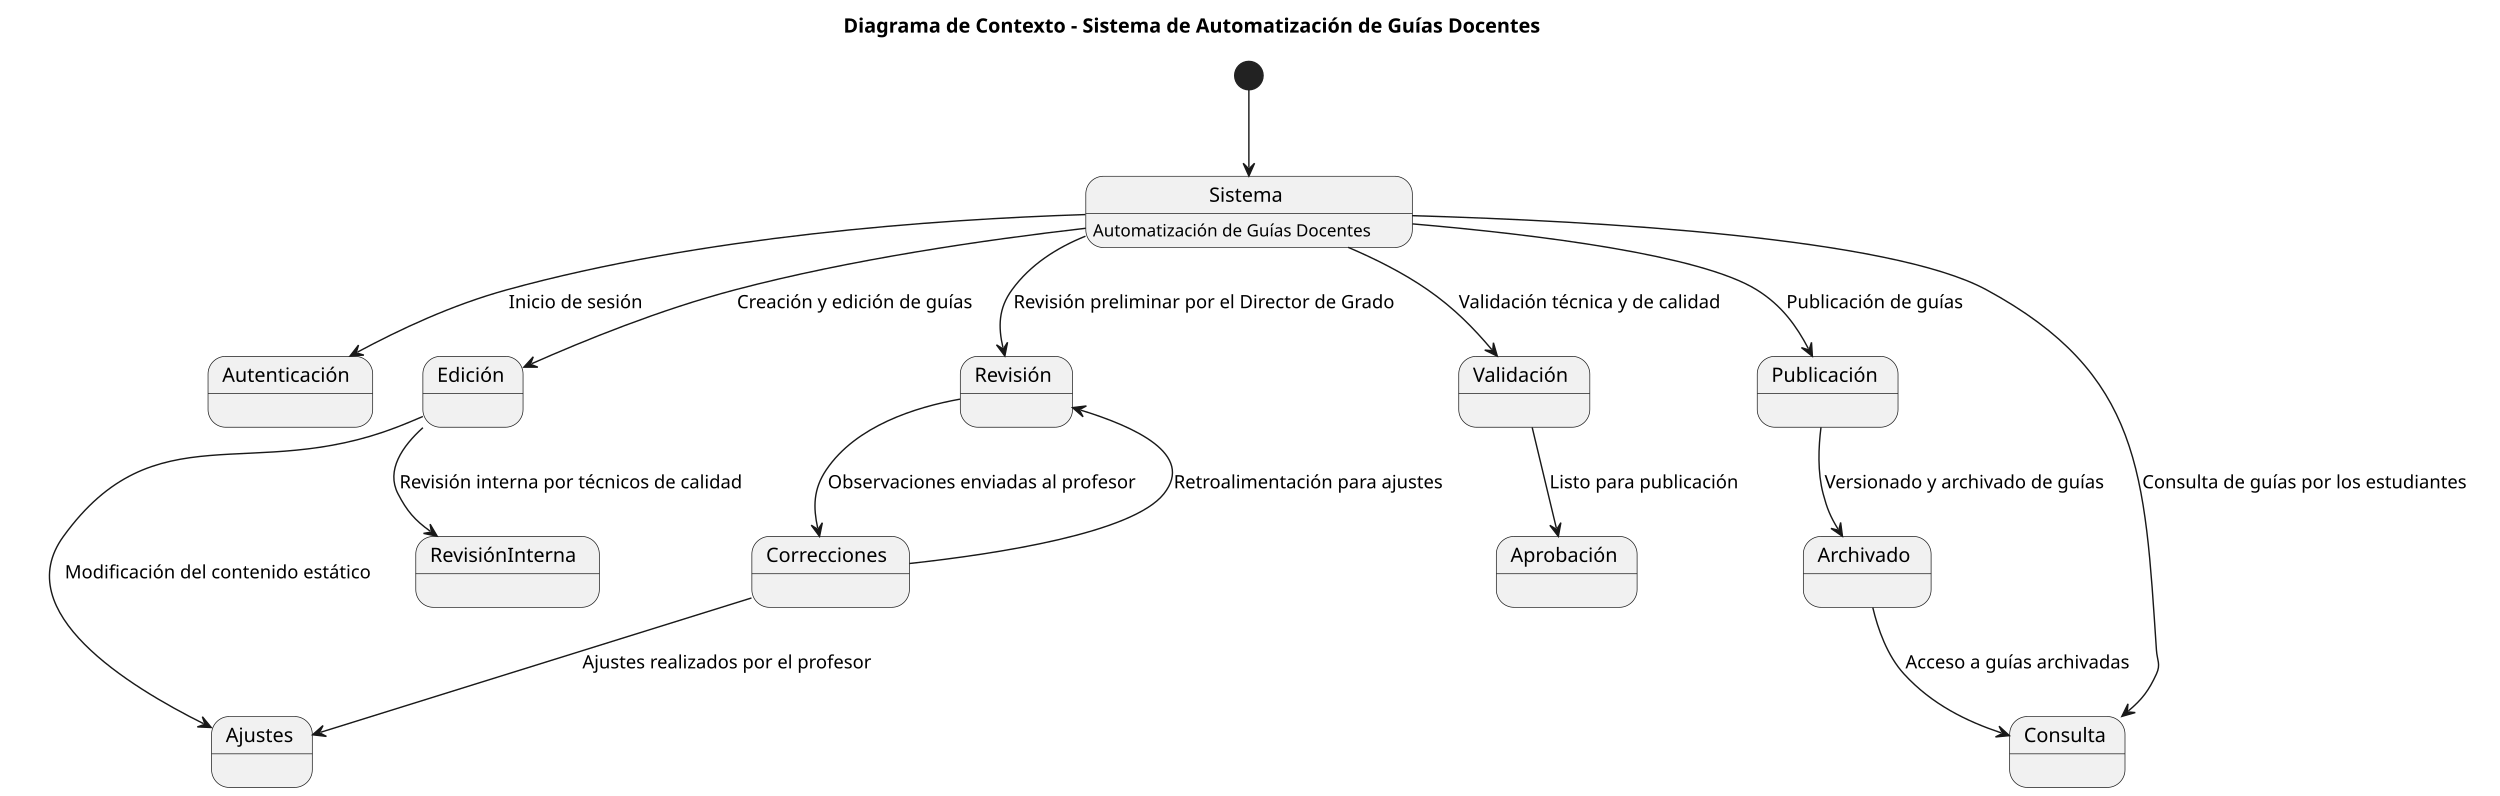
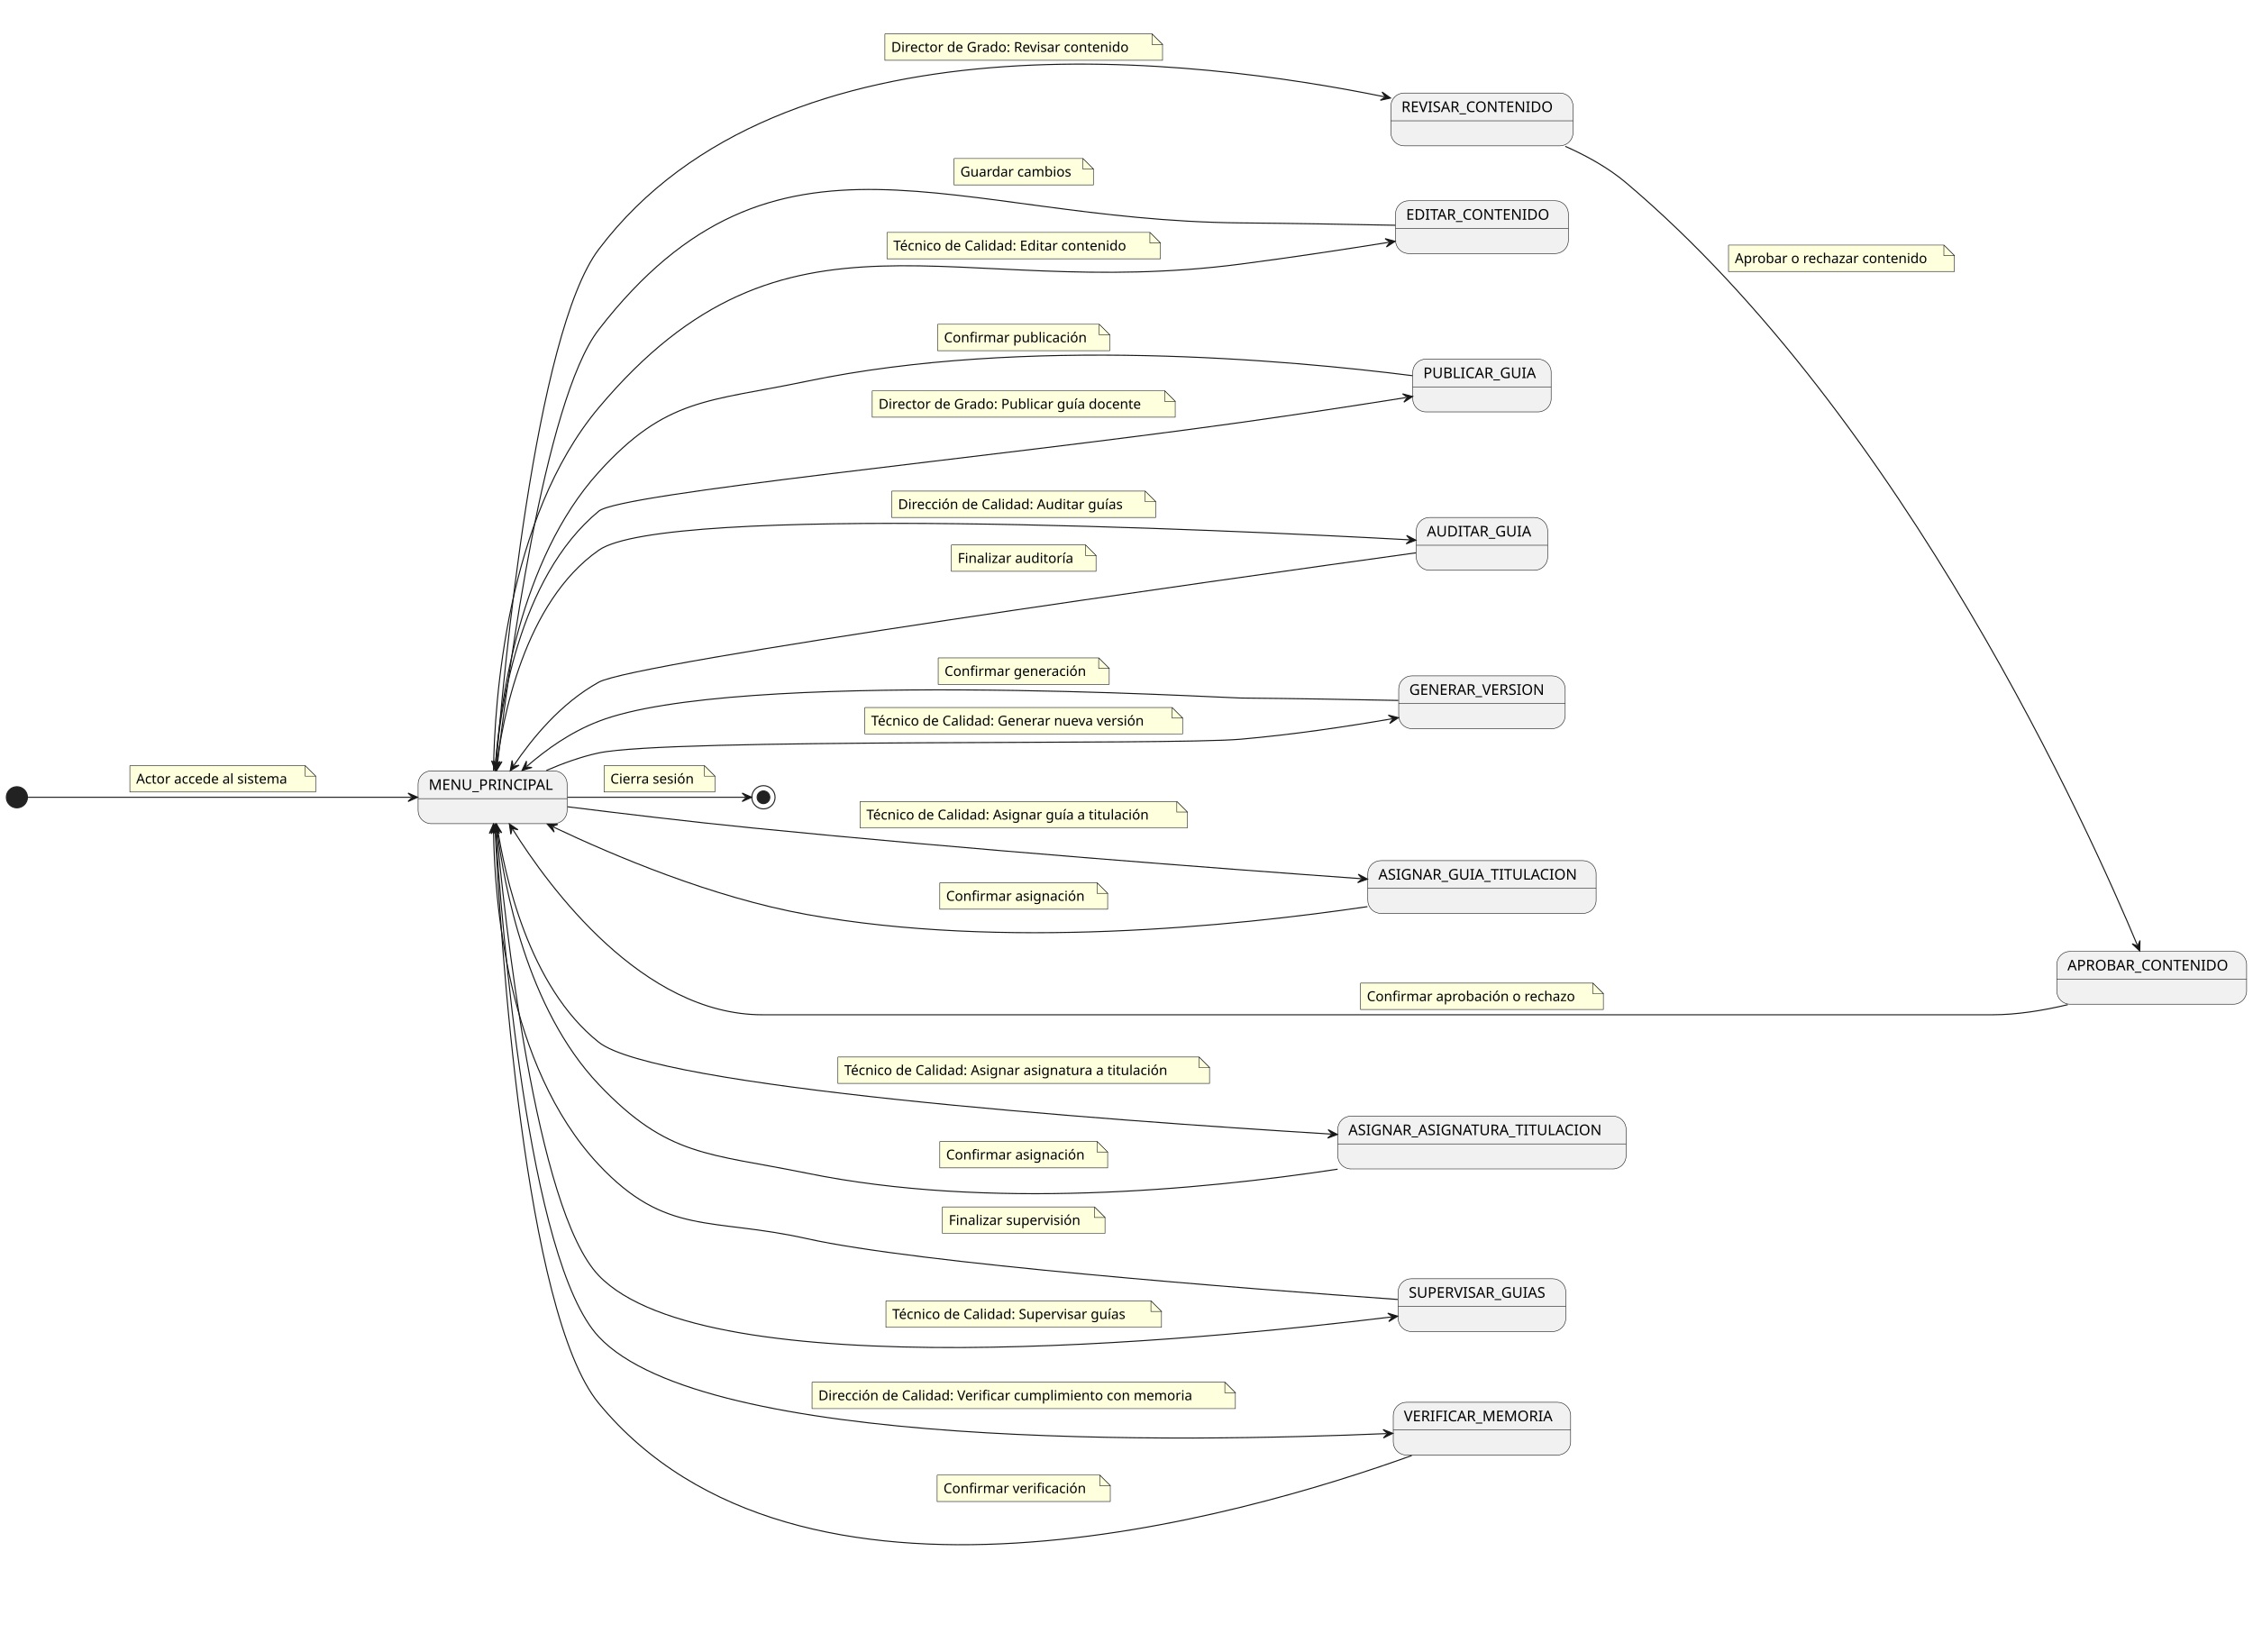
- <svg xmlns="http://www.w3.org/2000/svg" contentStyleType="text/css" height="561px" preserveAspectRatio="none" style="width:1763px;height:561px;background:#FFFFFF;" version="1.1" viewBox="0 0 1763 561" width="1763px" zoomAndPan="magnify">
+ <svg xmlns="http://www.w3.org/2000/svg" contentStyleType="text/css" height="1564px" preserveAspectRatio="none" style="width:2134px;height:1564px;background:#FFFFFF;" version="1.1" viewBox="0 0 2134 1564" width="2134px" zoomAndPan="magnify">
  <defs />
  <g>
-     <text fill="#000000" font-family="sans-serif" font-size="14" font-weight="bold" lengthAdjust="spacing" textLength="559.802" x="594.777" y="22.995">Diagrama de Contexto - Sistema de Automatización de Guías Docentes</text>
-     <ellipse cx="880.71" cy="53.297" fill="#222222" rx="10" ry="10" style="stroke:#222222;stroke-width:1;" />
-     <g id="Sistema">
-       <rect fill="#F1F1F1" height="50.266" rx="12.5" ry="12.5" style="stroke:#181818;stroke-width:0.5;" width="230.269" x="765.71" y="124.297" />
-       <line style="stroke:#181818;stroke-width:0.5;" x1="765.71" x2="995.98" y1="150.594" y2="150.594" />
-       <text fill="#000000" font-family="sans-serif" font-size="14" lengthAdjust="spacing" textLength="56.39" x="852.65" y="142.292">Sistema</text>
-       <text fill="#000000" font-family="sans-serif" font-size="12" lengthAdjust="spacing" textLength="210.269" x="770.71" y="166.732">Automatización de Guías Docentes</text>
-     </g>
-     <g id="Autenticación">
-       <rect fill="#F1F1F1" height="50" rx="12.5" ry="12.5" style="stroke:#181818;stroke-width:0.5;" width="116.106" x="146.71" y="251.297" />
-       <line style="stroke:#181818;stroke-width:0.5;" x1="146.71" x2="262.816" y1="277.594" y2="277.594" />
-       <text fill="#000000" font-family="sans-serif" font-size="14" lengthAdjust="spacing" textLength="96.106" x="156.71" y="269.292">Autenticación</text>
-     </g>
-     <g id="Edición">
-       <rect fill="#F1F1F1" height="50" rx="12.5" ry="12.5" style="stroke:#181818;stroke-width:0.5;" width="70.647" x="298.21" y="251.297" />
-       <line style="stroke:#181818;stroke-width:0.5;" x1="298.21" x2="368.858" y1="277.594" y2="277.594" />
-       <text fill="#000000" font-family="sans-serif" font-size="14" lengthAdjust="spacing" textLength="50.648" x="308.21" y="269.292">Edición</text>
-     </g>
-     <g id="Revisión">
-       <rect fill="#F1F1F1" height="50" rx="12.5" ry="12.5" style="stroke:#181818;stroke-width:0.5;" width="79.138" x="677.21" y="251.297" />
-       <line style="stroke:#181818;stroke-width:0.5;" x1="677.21" x2="756.348" y1="277.594" y2="277.594" />
-       <text fill="#000000" font-family="sans-serif" font-size="14" lengthAdjust="spacing" textLength="59.138" x="687.21" y="269.292">Revisión</text>
-     </g>
-     <g id="Validación">
-       <rect fill="#F1F1F1" height="50" rx="12.5" ry="12.5" style="stroke:#181818;stroke-width:0.5;" width="92.427" x="1028.71" y="251.297" />
-       <line style="stroke:#181818;stroke-width:0.5;" x1="1028.71" x2="1121.137" y1="277.594" y2="277.594" />
-       <text fill="#000000" font-family="sans-serif" font-size="14" lengthAdjust="spacing" textLength="72.427" x="1038.71" y="269.292">Validación</text>
-     </g>
-     <g id="Publicación">
-       <rect fill="#F1F1F1" height="50" rx="12.5" ry="12.5" style="stroke:#181818;stroke-width:0.5;" width="99.283" x="1239.21" y="251.297" />
-       <line style="stroke:#181818;stroke-width:0.5;" x1="1239.21" x2="1338.493" y1="277.594" y2="277.594" />
-       <text fill="#000000" font-family="sans-serif" font-size="14" lengthAdjust="spacing" textLength="79.283" x="1249.21" y="269.292">Publicación</text>
-     </g>
-     <g id="Consulta">
-       <rect fill="#F1F1F1" height="50" rx="12.5" ry="12.5" style="stroke:#181818;stroke-width:0.5;" width="81.339" x="1417.21" y="505.297" />
-       <line style="stroke:#181818;stroke-width:0.5;" x1="1417.21" x2="1498.549" y1="531.594" y2="531.594" />
-       <text fill="#000000" font-family="sans-serif" font-size="14" lengthAdjust="spacing" textLength="61.339" x="1427.21" y="523.292">Consulta</text>
-     </g>
-     <g id="Ajustes">
-       <rect fill="#F1F1F1" height="50" rx="12.5" ry="12.5" style="stroke:#181818;stroke-width:0.5;" width="71.03" x="149.21" y="505.297" />
-       <line style="stroke:#181818;stroke-width:0.5;" x1="149.21" x2="220.24" y1="531.594" y2="531.594" />
-       <text fill="#000000" font-family="sans-serif" font-size="14" lengthAdjust="spacing" textLength="51.03" x="159.21" y="523.292">Ajustes</text>
-     </g>
-     <g id="RevisiónInterna">
-       <rect fill="#F1F1F1" height="50" rx="12.5" ry="12.5" style="stroke:#181818;stroke-width:0.5;" width="129.45" x="293.21" y="378.297" />
-       <line style="stroke:#181818;stroke-width:0.5;" x1="293.21" x2="422.66" y1="404.594" y2="404.594" />
-       <text fill="#000000" font-family="sans-serif" font-size="14" lengthAdjust="spacing" textLength="109.45" x="303.21" y="396.292">RevisiónInterna</text>
-     </g>
-     <g id="Correcciones">
-       <rect fill="#F1F1F1" height="50" rx="12.5" ry="12.5" style="stroke:#181818;stroke-width:0.5;" width="111.096" x="530.21" y="378.297" />
-       <line style="stroke:#181818;stroke-width:0.5;" x1="530.21" x2="641.306" y1="404.594" y2="404.594" />
-       <text fill="#000000" font-family="sans-serif" font-size="14" lengthAdjust="spacing" textLength="91.096" x="540.21" y="396.292">Correcciones</text>
-     </g>
-     <g id="Aprobación">
-       <rect fill="#F1F1F1" height="50" rx="12.5" ry="12.5" style="stroke:#181818;stroke-width:0.5;" width="99.276" x="1055.21" y="378.297" />
-       <line style="stroke:#181818;stroke-width:0.5;" x1="1055.21" x2="1154.486" y1="404.594" y2="404.594" />
-       <text fill="#000000" font-family="sans-serif" font-size="14" lengthAdjust="spacing" textLength="79.276" x="1065.21" y="396.292">Aprobación</text>
-     </g>
-     <g id="Archivado">
-       <rect fill="#F1F1F1" height="50" rx="12.5" ry="12.5" style="stroke:#181818;stroke-width:0.5;" width="90.109" x="1271.71" y="378.297" />
-       <line style="stroke:#181818;stroke-width:0.5;" x1="1271.71" x2="1361.819" y1="404.594" y2="404.594" />
-       <text fill="#000000" font-family="sans-serif" font-size="14" lengthAdjust="spacing" textLength="70.109" x="1281.71" y="396.292">Archivado</text>
-     </g>
-     <g id="link_*start*_Sistema">
-       <path d="M880.71,63.307 C880.71,77.187 880.71,98.267 880.71,118.137 " fill="none" id="*start*-to-Sistema" style="stroke:#181818;stroke-width:1;" />
-       <polygon fill="#181818" points="880.71,124.137,884.71,115.137,880.71,119.137,876.71,115.137,880.71,124.137" style="stroke:#181818;stroke-width:1;" />
-     </g>
-     <g id="link_Sistema_Autenticación">
-       <path d="M765.46,151.307 C658.12,154.787 494.56,166.617 357.71,204.297 C318.46,215.107 282.02,232.276 252.07,248.306 " fill="none" id="Sistema-to-Autenticación" style="stroke:#181818;stroke-width:1;" />
-       <polygon fill="#181818" points="246.78,251.137,256.603,250.417,251.188,248.777,252.827,243.363,246.78,251.137" style="stroke:#181818;stroke-width:1;" />
-       <text fill="#000000" font-family="sans-serif" font-size="13" lengthAdjust="spacing" textLength="100.261" x="358.71" y="217.364">Inicio de sesión</text>
-     </g>
-     <g id="link_Sistema_Edición">
-       <path d="M765.69,160.967 C693.89,169.217 599.98,182.917 518.71,204.297 C465.31,218.347 411.639,240.263 374.929,256.473 " fill="none" id="Sistema-to-Edición" style="stroke:#181818;stroke-width:1;" />
-       <polygon fill="#181818" points="369.44,258.897,379.289,258.921,374.014,256.877,376.057,251.602,369.44,258.897" style="stroke:#181818;stroke-width:1;" />
-       <text fill="#000000" font-family="sans-serif" font-size="13" lengthAdjust="spacing" textLength="179.467" x="519.71" y="217.364">Creación y edición de guías</text>
-     </g>
-     <g id="link_Sistema_Revisión">
-       <path d="M765.49,166.557 C745.21,174.687 726.53,186.677 713.71,204.297 C704.05,217.567 703.913,230.356 707.283,245.215 " fill="none" id="Sistema-to-Revisión" style="stroke:#181818;stroke-width:1;" />
-       <polygon fill="#181818" points="708.61,251.067,710.52,241.405,707.504,246.191,702.719,243.174,708.61,251.067" style="stroke:#181818;stroke-width:1;" />
-       <text fill="#000000" font-family="sans-serif" font-size="13" lengthAdjust="spacing" textLength="287.86" x="714.71" y="217.364">Revisión preliminar por el Director de Grado</text>
-     </g>
-     <g id="link_Sistema_Validación">
-       <path d="M950.69,174.407 C969.68,182.487 989.69,192.507 1006.71,204.297 C1025.51,217.327 1039.394,231.579 1052.034,246.579 " fill="none" id="Sistema-to-Validación" style="stroke:#181818;stroke-width:1;" />
-       <polygon fill="#181818" points="1055.9,251.167,1053.159,241.707,1052.678,247.343,1047.042,246.862,1055.9,251.167" style="stroke:#181818;stroke-width:1;" />
-       <text fill="#000000" font-family="sans-serif" font-size="13" lengthAdjust="spacing" textLength="201.741" x="1028.71" y="217.364">Validación técnica y de calidad</text>
-     </g>
-     <g id="link_Sistema_Publicación">
-       <path d="M996.07,157.887 C1084.9,165.527 1199,179.767 1238.71,204.297 C1256.53,215.317 1266.96,229.98 1275.31,245.95 " fill="none" id="Sistema-to-Publicación" style="stroke:#181818;stroke-width:1;" />
-       <polygon fill="#181818" points="1278.09,251.267,1277.465,241.438,1275.773,246.836,1270.375,245.145,1278.09,251.267" style="stroke:#181818;stroke-width:1;" />
-       <text fill="#000000" font-family="sans-serif" font-size="13" lengthAdjust="spacing" textLength="132.977" x="1259.71" y="217.364">Publicación de guías</text>
-     </g>
-     <g id="link_Sistema_Consulta">
-       <path d="M995.82,152.087 C1127.34,155.887 1333.12,167.687 1400.71,204.297 C1510.49,263.767 1512.41,333.717 1520.71,458.297 C1521.21,465.837 1523.86,468.437 1520.71,475.297 C1515.35,486.947 1510.7,493.165 1500.92,501.355 " fill="none" id="Sistema-to-Consulta" style="stroke:#181818;stroke-width:1;" />
-       <polygon fill="#181818" points="1496.32,505.207,1505.788,502.495,1500.153,501.997,1500.652,496.362,1496.32,505.207" style="stroke:#181818;stroke-width:1;" />
-       <text fill="#000000" font-family="sans-serif" font-size="13" lengthAdjust="spacing" textLength="244.645" x="1510.71" y="344.364">Consulta de guías por los estudiantes</text>
-     </g>
-     <g id="link_Edición_Ajustes">
-       <path d="M298.19,293.697 C292.07,296.347 285.74,298.977 279.71,301.297 C177.13,340.777 109.2,289.297 44.71,378.297 C6,431.707 90.439,483.882 143.619,510.363 " fill="none" id="Edición-to-Ajustes" style="stroke:#181818;stroke-width:1;" />
-       <polygon fill="#181818" points="148.99,513.037,142.716,505.445,144.514,510.808,139.151,512.606,148.99,513.037" style="stroke:#181818;stroke-width:1;" />
-       <text fill="#000000" font-family="sans-serif" font-size="13" lengthAdjust="spacing" textLength="229.684" x="45.71" y="407.864">Modificación del contenido estático</text>
-     </g>
-     <g id="link_Edición_RevisiónInterna">
-       <path d="M298.23,301.607 C283.68,314.747 272.05,331.647 280.71,348.297 C286.96,360.317 292.365,366.742 303.425,374.632 " fill="none" id="Edición-to-RevisiónInterna" style="stroke:#181818;stroke-width:1;" />
-       <polygon fill="#181818" points="308.31,378.117,303.306,369.634,304.24,375.213,298.66,376.146,308.31,378.117" style="stroke:#181818;stroke-width:1;" />
-       <text fill="#000000" font-family="sans-serif" font-size="13" lengthAdjust="spacing" textLength="260.647" x="281.71" y="344.364">Revisión interna por técnicos de calidad</text>
-     </g>
-     <g id="link_Revisión_Correcciones">
-       <path d="M677.01,281.477 C645.58,287.117 603.62,300.327 582.71,331.297 C573.53,344.897 573.401,357.667 576.651,372.437 " fill="none" id="Revisión-to-Correcciones" style="stroke:#181818;stroke-width:1;" />
-       <polygon fill="#181818" points="577.94,378.297,579.912,368.648,576.865,373.414,572.099,370.367,577.94,378.297" style="stroke:#181818;stroke-width:1;" />
-       <text fill="#000000" font-family="sans-serif" font-size="13" lengthAdjust="spacing" textLength="232.654" x="583.71" y="344.364">Observaciones enviadas al profesor</text>
-     </g>
-     <g id="link_Correcciones_Revisión">
-       <path d="M641.32,397.387 C703.6,390.597 798.7,375.927 820.71,348.297 C842.97,320.337 800.116,300.887 762.086,289.217 " fill="none" id="Correcciones-to-Revisión" style="stroke:#181818;stroke-width:1;" />
-       <polygon fill="#181818" points="756.35,287.457,763.781,293.921,761.13,288.924,766.128,286.273,756.35,287.457" style="stroke:#181818;stroke-width:1;" />
-       <text fill="#000000" font-family="sans-serif" font-size="13" lengthAdjust="spacing" textLength="203.785" x="827.71" y="344.364">Retroalimentación para ajustes</text>
-     </g>
-     <g id="link_Correcciones_Ajustes">
-       <path d="M529.95,421.677 C446.24,447.777 296.168,494.551 226.138,516.381 " fill="none" id="Correcciones-to-Ajustes" style="stroke:#181818;stroke-width:1;" />
-       <polygon fill="#181818" points="220.41,518.167,230.193,519.307,225.184,516.679,227.812,511.67,220.41,518.167" style="stroke:#181818;stroke-width:1;" />
-       <text fill="#000000" font-family="sans-serif" font-size="13" lengthAdjust="spacing" textLength="217.572" x="410.71" y="471.364">Ajustes realizados por el profesor</text>
-     </g>
-     <g id="link_Validación_Aprobación">
-       <path d="M1080.49,301.397 C1085.8,323.537 1092.229,350.323 1097.539,372.433 " fill="none" id="Validación-to-Aprobación" style="stroke:#181818;stroke-width:1;" />
-       <polygon fill="#181818" points="1098.94,378.267,1100.728,368.582,1097.772,373.405,1092.949,370.45,1098.94,378.267" style="stroke:#181818;stroke-width:1;" />
-       <text fill="#000000" font-family="sans-serif" font-size="13" lengthAdjust="spacing" textLength="142.505" x="1092.71" y="344.364">Listo para publicación</text>
-     </g>
-     <g id="link_Publicación_Archivado">
-       <path d="M1284.16,301.357 C1282.39,315.287 1281.64,333.037 1285.71,348.297 C1288.49,358.747 1290.701,364.147 1296.171,373.097 " fill="none" id="Publicación-to-Archivado" style="stroke:#181818;stroke-width:1;" />
-       <polygon fill="#181818" points="1299.3,378.217,1298.02,368.452,1296.693,373.951,1291.194,372.623,1299.3,378.217" style="stroke:#181818;stroke-width:1;" />
-       <text fill="#000000" font-family="sans-serif" font-size="13" lengthAdjust="spacing" textLength="212.475" x="1286.71" y="344.364">Versionado y archivado de guías</text>
-     </g>
-     <g id="link_Archivado_Consulta">
-       <path d="M1320.7,428.467 C1324.26,443.477 1330.83,462.327 1342.71,475.297 C1362.44,496.847 1386.872,508.648 1411.332,516.858 " fill="none" id="Archivado-to-Consulta" style="stroke:#181818;stroke-width:1;" />
-       <polygon fill="#181818" points="1417.02,518.767,1409.761,512.111,1412.28,517.176,1407.215,519.695,1417.02,518.767" style="stroke:#181818;stroke-width:1;" />
-       <text fill="#000000" font-family="sans-serif" font-size="13" lengthAdjust="spacing" textLength="172.079" x="1343.71" y="471.364">Acceso a guías archivadas</text>
+     <g id="MenuPrincipal">
+       <rect fill="#F1F1F1" height="50" rx="12.5" ry="12.5" style="stroke:#181818;stroke-width:0.5;" width="141.14" x="396" y="730.12" />
+       <line style="stroke:#181818;stroke-width:0.5;" x1="396" x2="537.14" y1="756.417" y2="756.417" />
+       <text fill="#000000" font-family="sans-serif" font-size="14" lengthAdjust="spacing" textLength="121.14" x="406" y="748.115">MENU_PRINCIPAL</text>
+     </g>
+     <g id="EditarContenido">
+       <rect fill="#F1F1F1" height="50" rx="12.5" ry="12.5" style="stroke:#181818;stroke-width:0.5;" width="163.678" x="1321.83" y="190.12" />
+       <line style="stroke:#181818;stroke-width:0.5;" x1="1321.83" x2="1485.508" y1="216.417" y2="216.417" />
+       <text fill="#000000" font-family="sans-serif" font-size="14" lengthAdjust="spacing" textLength="143.678" x="1331.83" y="208.115">EDITAR_CONTENIDO</text>
+     </g>
+     <g id="RevisarContenido">
+       <rect fill="#F1F1F1" height="50" rx="12.5" ry="12.5" style="stroke:#181818;stroke-width:0.5;" width="172.537" x="1317.4" y="88.12" />
+       <line style="stroke:#181818;stroke-width:0.5;" x1="1317.4" x2="1489.937" y1="114.417" y2="114.417" />
+       <text fill="#000000" font-family="sans-serif" font-size="14" lengthAdjust="spacing" textLength="152.537" x="1327.4" y="106.115">REVISAR_CONTENIDO</text>
+     </g>
+     <g id="AprobarContenido">
+       <rect fill="#F1F1F1" height="50" rx="12.5" ry="12.5" style="stroke:#181818;stroke-width:0.5;" width="179.742" x="1948.21" y="901.12" />
+       <line style="stroke:#181818;stroke-width:0.5;" x1="1948.21" x2="2127.952" y1="927.417" y2="927.417" />
+       <text fill="#000000" font-family="sans-serif" font-size="14" lengthAdjust="spacing" textLength="159.742" x="1958.21" y="919.115">APROBAR_CONTENIDO</text>
+     </g>
+     <g id="PublicarGuia">
+       <rect fill="#F1F1F1" height="50" rx="12.5" ry="12.5" style="stroke:#181818;stroke-width:0.5;" width="131.105" x="1338.12" y="340.12" />
+       <line style="stroke:#181818;stroke-width:0.5;" x1="1338.12" x2="1469.225" y1="366.417" y2="366.417" />
+       <text fill="#000000" font-family="sans-serif" font-size="14" lengthAdjust="spacing" textLength="111.105" x="1348.12" y="358.115">PUBLICAR_GUIA</text>
+     </g>
+     <g id="AuditarGuia">
+       <rect fill="#F1F1F1" height="50" rx="12.5" ry="12.5" style="stroke:#181818;stroke-width:0.5;" width="124.392" x="1341.48" y="490.12" />
+       <line style="stroke:#181818;stroke-width:0.5;" x1="1341.48" x2="1465.872" y1="516.417" y2="516.417" />
+       <text fill="#000000" font-family="sans-serif" font-size="14" lengthAdjust="spacing" textLength="104.392" x="1351.48" y="508.115">AUDITAR_GUIA</text>
+     </g>
+     <g id="GenerarVersion">
+       <rect fill="#F1F1F1" height="50" rx="12.5" ry="12.5" style="stroke:#181818;stroke-width:0.5;" width="157.703" x="1324.82" y="640.12" />
+       <line style="stroke:#181818;stroke-width:0.5;" x1="1324.82" x2="1482.523" y1="666.417" y2="666.417" />
+       <text fill="#000000" font-family="sans-serif" font-size="14" lengthAdjust="spacing" textLength="137.703" x="1334.82" y="658.115">GENERAR_VERSION</text>
+     </g>
+     <g id="AsignarGuiaTitulacion">
+       <rect fill="#F1F1F1" height="50" rx="12.5" ry="12.5" style="stroke:#181818;stroke-width:0.5;" width="216.273" x="1295.54" y="815.12" />
+       <line style="stroke:#181818;stroke-width:0.5;" x1="1295.54" x2="1511.813" y1="841.417" y2="841.417" />
+       <text fill="#000000" font-family="sans-serif" font-size="14" lengthAdjust="spacing" textLength="196.273" x="1305.54" y="833.115">ASIGNAR_GUIA_TITULACION</text>
+     </g>
+     <g id="AsignarAsignaturaTitulacion">
+       <rect fill="#F1F1F1" height="50" rx="12.5" ry="12.5" style="stroke:#181818;stroke-width:0.5;" width="273.066" x="1267.14" y="1057.12" />
+       <line style="stroke:#181818;stroke-width:0.5;" x1="1267.14" x2="1540.206" y1="1083.417" y2="1083.417" />
+       <text fill="#000000" font-family="sans-serif" font-size="14" lengthAdjust="spacing" textLength="253.066" x="1277.14" y="1075.115">ASIGNAR_ASIGNATURA_TITULACION</text>
+     </g>
+     <g id="SupervisarGuias">
+       <rect fill="#F1F1F1" height="50" rx="12.5" ry="12.5" style="stroke:#181818;stroke-width:0.5;" width="158.735" x="1324.31" y="1211.12" />
+       <line style="stroke:#181818;stroke-width:0.5;" x1="1324.31" x2="1483.045" y1="1237.417" y2="1237.417" />
+       <text fill="#000000" font-family="sans-serif" font-size="14" lengthAdjust="spacing" textLength="138.735" x="1334.31" y="1229.115">SUPERVISAR_GUIAS</text>
+     </g>
+     <g id="VerificarMemoria">
+       <rect fill="#F1F1F1" height="50" rx="12.5" ry="12.5" style="stroke:#181818;stroke-width:0.5;" width="167.998" x="1319.67" y="1328.12" />
+       <line style="stroke:#181818;stroke-width:0.5;" x1="1319.67" x2="1487.668" y1="1354.417" y2="1354.417" />
+       <text fill="#000000" font-family="sans-serif" font-size="14" lengthAdjust="spacing" textLength="147.998" x="1329.67" y="1346.115">VERIFICAR_MEMORIA</text>
+     </g>
+     <ellipse cx="16" cy="755.12" fill="#222222" rx="10" ry="10" style="stroke:#222222;stroke-width:1;" />
+     <ellipse cx="723.14" cy="755.12" fill="none" rx="11" ry="11" style="stroke:#222222;stroke-width:1;" />
+     <ellipse cx="723.14" cy="755.12" fill="#222222" rx="6" ry="6" style="stroke:#222222;stroke-width:1;" />
+     <g id="link_*start*_MenuPrincipal">
+       <path d="M26.37,755.12 C73.17,755.12 277.82,755.12 389.51,755.12 " fill="none" id="*start*-to-MenuPrincipal" style="stroke:#181818;stroke-width:1;" />
+       <polygon fill="#181818" points="395.51,755.12,386.51,751.12,390.51,755.12,386.51,759.12,395.51,755.12" style="stroke:#181818;stroke-width:1;" />
+       <path d="M123,725.12 L123,750.12 L299,750.12 L299,735.12 L289,725.12 L123,725.12 " fill="#FEFFDD" style="stroke:#181818;stroke-width:0.5;" />
+       <path d="M289,725.12 L289,735.12 L299,735.12 L289,725.12 " fill="#FEFFDD" style="stroke:#181818;stroke-width:0.5;" />
+       <text fill="#000000" font-family="sans-serif" font-size="13" lengthAdjust="spacing" textLength="155.803" x="129" y="742.187">Actor accede al sistema</text>
+     </g>
+     <g id="link_MenuPrincipal_*end*">
+       <path d="M537.47,755.12 C599,755.12 677.15,755.12 705.97,755.12 " fill="none" id="MenuPrincipal-to-*end*" style="stroke:#181818;stroke-width:1;" />
+       <polygon fill="#181818" points="711.97,755.12,702.97,751.12,706.97,755.12,702.97,759.12,711.97,755.12" style="stroke:#181818;stroke-width:1;" />
+       <path d="M572.14,725.12 L572.14,750.12 L677.14,750.12 L677.14,735.12 L667.14,725.12 L572.14,725.12 " fill="#FEFFDD" style="stroke:#181818;stroke-width:0.5;" />
+       <path d="M667.14,725.12 L667.14,735.12 L677.14,735.12 L667.14,725.12 " fill="#FEFFDD" style="stroke:#181818;stroke-width:0.5;" />
+       <text fill="#000000" font-family="sans-serif" font-size="13" lengthAdjust="spacing" textLength="84.824" x="578.14" y="742.187">Cierra sesión</text>
+     </g>
+     <g id="link_MenuPrincipal_EditarContenido">
+       <path d="M467.43,729.89 C468.37,665.09 479.43,490.52 567.14,386.12 C745.25,174.11 900.56,285.91 1175.14,250.12 C1223.79,243.78 1272.175,236.417 1315.525,229.487 " fill="none" id="MenuPrincipal-to-EditarContenido" style="stroke:#181818;stroke-width:1;" />
+       <polygon fill="#181818" points="1321.45,228.54,1311.931,226.011,1316.513,229.329,1313.194,233.911,1321.45,228.54" style="stroke:#181818;stroke-width:1;" />
+       <path d="M840.14,220.12 L840.14,245.12 L1099.14,245.12 L1099.14,230.12 L1089.14,220.12 L840.14,220.12 " fill="#FEFFDD" style="stroke:#181818;stroke-width:0.5;" />
+       <path d="M1089.14,220.12 L1089.14,230.12 L1099.14,230.12 L1089.14,220.12 " fill="#FEFFDD" style="stroke:#181818;stroke-width:0.5;" />
+       <text fill="#000000" font-family="sans-serif" font-size="13" lengthAdjust="spacing" textLength="238.913" x="846.14" y="237.187">Técnico de Calidad: Editar contenido</text>
+     </g>
+     <g id="link_EditarContenido_MenuPrincipal">
+       <path d="M1321.59,213.35 C1278.16,212.48 1223.73,211.54 1175.14,211.12 C901.22,208.71 734.89,95.56 567.14,312.12 C515.25,379.11 480.992,640.081 471.122,723.861 " fill="none" id="EditarContenido-to-MenuPrincipal" style="stroke:#181818;stroke-width:1;" />
+       <polygon fill="#181818" points="470.42,729.82,475.445,721.35,471.005,724.854,467.5,720.414,470.42,729.82" style="stroke:#181818;stroke-width:1;" />
+       <path d="M903.64,150.12 L903.64,175.12 L1035.64,175.12 L1035.64,160.12 L1025.64,150.12 L903.64,150.12 " fill="#FEFFDD" style="stroke:#181818;stroke-width:0.5;" />
+       <path d="M1025.64,150.12 L1025.64,160.12 L1035.64,160.12 L1025.64,150.12 " fill="#FEFFDD" style="stroke:#181818;stroke-width:0.5;" />
+       <text fill="#000000" font-family="sans-serif" font-size="13" lengthAdjust="spacing" textLength="111.687" x="909.64" y="167.187">Guardar cambios</text>
+     </g>
+     <g id="link_MenuPrincipal_RevisarContenido">
+       <path d="M469.49,729.8 C476.96,636.89 506.76,315.98 567.14,236.12 C741.11,6 1135.321,55.75 1311.201,91.65 " fill="none" id="MenuPrincipal-to-RevisarContenido" style="stroke:#181818;stroke-width:1;" />
+       <polygon fill="#181818" points="1317.08,92.85,1309.062,87.131,1312.181,91.85,1307.462,94.969,1317.08,92.85" style="stroke:#181818;stroke-width:1;" />
+       <path d="M838.14,32.12 L838.14,57.12 L1101.14,57.12 L1101.14,42.12 L1091.14,32.12 L838.14,32.12 " fill="#FEFFDD" style="stroke:#181818;stroke-width:0.5;" />
+       <path d="M1091.14,32.12 L1091.14,42.12 L1101.14,42.12 L1091.14,32.12 " fill="#FEFFDD" style="stroke:#181818;stroke-width:0.5;" />
+       <text fill="#000000" font-family="sans-serif" font-size="13" lengthAdjust="spacing" textLength="242.169" x="844.14" y="49.187">Director de Grado: Revisar contenido</text>
+     </g>
+     <g id="link_RevisarContenido_AprobarContenido">
+       <path d="M1482.6,138.6 C1502.71,147.5 1523.41,158.91 1540.21,173.12 C1804.77,396.93 1980.848,790.793 2024.408,895.093 " fill="none" id="RevisarContenido-to-AprobarContenido" style="stroke:#181818;stroke-width:1;" />
+       <polygon fill="#181818" points="2026.72,900.63,2026.943,890.784,2024.793,896.016,2019.561,893.867,2026.72,900.63" style="stroke:#181818;stroke-width:1;" />
+       <path d="M1637.21,232.12 L1637.21,257.12 L1851.21,257.12 L1851.21,242.12 L1841.21,232.12 L1637.21,232.12 " fill="#FEFFDD" style="stroke:#181818;stroke-width:0.5;" />
+       <path d="M1841.21,232.12 L1841.21,242.12 L1851.21,242.12 L1841.21,232.12 " fill="#FEFFDD" style="stroke:#181818;stroke-width:0.5;" />
+       <text fill="#000000" font-family="sans-serif" font-size="13" lengthAdjust="spacing" textLength="193.68" x="1643.21" y="249.187">Aprobar o rechazar contenido</text>
+     </g>
+     <g id="link_AprobarContenido_MenuPrincipal">
+       <path d="M1958.54,951.55 C1935.78,956.98 1910.72,961.12 1887.21,961.12 C722.14,961.12 722.14,961.12 722.14,961.12 C608.43,961.12 520.212,840.471 485.652,785.461 " fill="none" id="AprobarContenido-to-MenuPrincipal" style="stroke:#181818;stroke-width:1;" />
+       <polygon fill="#181818" points="482.46,780.38,483.861,790.129,485.12,784.614,490.635,785.873,482.46,780.38" style="stroke:#181818;stroke-width:1;" />
+       <path d="M1288.67,931.12 L1288.67,956.12 L1518.67,956.12 L1518.67,941.12 L1508.67,931.12 L1288.67,931.12 " fill="#FEFFDD" style="stroke:#181818;stroke-width:0.5;" />
+       <path d="M1508.67,931.12 L1508.67,941.12 L1518.67,941.12 L1508.67,931.12 " fill="#FEFFDD" style="stroke:#181818;stroke-width:0.5;" />
+       <text fill="#000000" font-family="sans-serif" font-size="13" lengthAdjust="spacing" textLength="209.289" x="1294.67" y="948.187">Confirmar aprobación o rechazo</text>
+     </g>
+     <g id="link_MenuPrincipal_PublicarGuia">
+       <path d="M468.77,729.83 C472.8,675.5 490.4,547.44 567.14,484.12 C587.7,467.16 931.35,434.28 1175.14,400.12 C1230.16,392.41 1286.584,383.689 1332.084,376.479 " fill="none" id="MenuPrincipal-to-PublicarGuia" style="stroke:#181818;stroke-width:1;" />
+       <polygon fill="#181818" points="1338.01,375.54,1328.495,372.998,1333.072,376.322,1329.747,380.899,1338.01,375.54" style="stroke:#181818;stroke-width:1;" />
+       <path d="M826.14,370.12 L826.14,395.12 L1113.14,395.12 L1113.14,380.12 L1103.14,370.12 L826.14,370.12 " fill="#FEFFDD" style="stroke:#181818;stroke-width:0.5;" />
+       <path d="M1103.14,370.12 L1103.14,380.12 L1113.14,380.12 L1103.14,370.12 " fill="#FEFFDD" style="stroke:#181818;stroke-width:0.5;" />
+       <text fill="#000000" font-family="sans-serif" font-size="13" lengthAdjust="spacing" textLength="266.157" x="832.14" y="387.187">Director de Grado: Publicar guía docente</text>
+     </g>
+     <g id="link_PublicarGuia_MenuPrincipal">
+       <path d="M1337.89,355.82 C1221.52,341.07 970.05,318.13 764.14,361.12 C670.62,380.64 631.27,376.31 567.14,447.12 C491.5,530.63 473.723,666.277 469.373,723.757 " fill="none" id="PublicarGuia-to-MenuPrincipal" style="stroke:#181818;stroke-width:1;" />
+       <polygon fill="#181818" points="468.92,729.74,473.588,721.067,469.297,724.754,465.611,720.464,468.92,729.74" style="stroke:#181818;stroke-width:1;" />
+       <path d="M888.14,307.12 L888.14,332.12 L1051.14,332.12 L1051.14,317.12 L1041.14,307.12 L888.14,307.12 " fill="#FEFFDD" style="stroke:#181818;stroke-width:0.5;" />
+       <path d="M1041.14,307.12 L1041.14,317.12 L1051.14,317.12 L1041.14,307.12 " fill="#FEFFDD" style="stroke:#181818;stroke-width:0.5;" />
+       <text fill="#000000" font-family="sans-serif" font-size="13" lengthAdjust="spacing" textLength="142.943" x="894.14" y="324.187">Confirmar publicación</text>
+     </g>
+     <g id="link_MenuPrincipal_AuditarGuia">
+       <path d="M469.81,729.99 C475.73,680.38 496.55,570.41 567.14,521.12 C629.99,477.23 1152.689,501.406 1335.099,511.276 " fill="none" id="MenuPrincipal-to-AuditarGuia" style="stroke:#181818;stroke-width:1;" />
+       <polygon fill="#181818" points="1341.09,511.6,1332.319,507.12,1336.097,511.33,1331.887,515.108,1341.09,511.6" style="stroke:#181818;stroke-width:1;" />
+       <path d="M844.64,465.12 L844.64,490.12 L1094.64,490.12 L1094.64,475.12 L1084.64,465.12 L844.64,465.12 " fill="#FEFFDD" style="stroke:#181818;stroke-width:0.5;" />
+       <path d="M1084.64,465.12 L1084.64,475.12 L1094.64,475.12 L1084.64,465.12 " fill="#FEFFDD" style="stroke:#181818;stroke-width:0.5;" />
+       <text fill="#000000" font-family="sans-serif" font-size="13" lengthAdjust="spacing" textLength="229.208" x="850.64" y="482.187">Dirección de Calidad: Auditar guías</text>
+     </g>
+     <g id="link_AuditarGuia_MenuPrincipal">
+       <path d="M1341.12,523.59 C1153.79,549.53 601.24,627.24 567.14,646.12 C530.81,666.23 503.966,699.58 486.666,725 " fill="none" id="AuditarGuia-to-MenuPrincipal" style="stroke:#181818;stroke-width:1;" />
+       <polygon fill="#181818" points="483.29,729.96,491.661,724.77,486.103,725.827,485.047,720.269,483.29,729.96" style="stroke:#181818;stroke-width:1;" />
+       <path d="M901.14,516.12 L901.14,541.12 L1038.14,541.12 L1038.14,526.12 L1028.14,516.12 L901.14,516.12 " fill="#FEFFDD" style="stroke:#181818;stroke-width:0.5;" />
+       <path d="M1028.14,516.12 L1028.14,526.12 L1038.14,526.12 L1028.14,516.12 " fill="#FEFFDD" style="stroke:#181818;stroke-width:0.5;" />
+       <text fill="#000000" font-family="sans-serif" font-size="13" lengthAdjust="spacing" textLength="116.829" x="907.14" y="533.187">Finalizar auditoría</text>
+     </g>
+     <g id="link_MenuPrincipal_GenerarVersion">
+       <path d="M517.53,729.71 C533.04,723.02 550.44,716.68 567.14,713.12 C633.22,699.01 1107.82,705.99 1175.14,700.12 C1225.11,695.76 1274.857,688.278 1318.617,680.747 " fill="none" id="MenuPrincipal-to-GenerarVersion" style="stroke:#181818;stroke-width:1;" />
+       <polygon fill="#181818" points="1324.53,679.73,1314.982,677.314,1319.602,680.578,1316.339,685.198,1324.53,679.73" style="stroke:#181818;stroke-width:1;" />
+       <path d="M819.14,670.12 L819.14,695.12 L1120.14,695.12 L1120.14,680.12 L1110.14,670.12 L819.14,670.12 " fill="#FEFFDD" style="stroke:#181818;stroke-width:0.5;" />
+       <path d="M1110.14,670.12 L1110.14,680.12 L1120.14,680.12 L1110.14,670.12 " fill="#FEFFDD" style="stroke:#181818;stroke-width:0.5;" />
+       <text fill="#000000" font-family="sans-serif" font-size="13" lengthAdjust="spacing" textLength="280.782" x="825.14" y="687.187">Técnico de Calidad: Generar nueva versión</text>
+     </g>
+     <g id="link_GenerarVersion_MenuPrincipal">
+       <path d="M1324.49,663.4 C1280.59,662.53 1224.82,661.55 1175.14,661.12 C1156.89,660.96 695.75,633.43 567.14,683.12 C539.88,693.65 517.828,709.617 498.988,725.827 " fill="none" id="GenerarVersion-to-MenuPrincipal" style="stroke:#181818;stroke-width:1;" />
+       <polygon fill="#181818" points="494.44,729.74,503.871,726.902,498.23,726.479,498.653,720.838,494.44,729.74" style="stroke:#181818;stroke-width:1;" />
+       <path d="M888.64,623.12 L888.64,648.12 L1050.64,648.12 L1050.64,633.12 L1040.64,623.12 L888.64,623.12 " fill="#FEFFDD" style="stroke:#181818;stroke-width:0.5;" />
+       <path d="M1040.64,623.12 L1040.64,633.12 L1050.64,633.12 L1040.64,623.12 " fill="#FEFFDD" style="stroke:#181818;stroke-width:0.5;" />
+       <text fill="#000000" font-family="sans-serif" font-size="13" lengthAdjust="spacing" textLength="141.661" x="894.64" y="640.187">Confirmar generación</text>
+     </g>
+     <g id="link_MenuPrincipal_AsignarGuiaTitulacion">
+       <path d="M537.6,764.12 C586.46,770.23 653.21,778.24 712.14,784.12 C918.14,804.68 1153.315,822.481 1289.225,832.212 " fill="none" id="MenuPrincipal-to-AsignarGuiaTitulacion" style="stroke:#181818;stroke-width:1;" />
+       <polygon fill="#181818" points="1295.21,832.64,1286.519,828.008,1290.223,832.283,1285.947,835.987,1295.21,832.64" style="stroke:#181818;stroke-width:1;" />
+       <path d="M814.64,759.12 L814.64,784.12 L1124.64,784.12 L1124.64,769.12 L1114.64,759.12 L814.64,759.12 " fill="#FEFFDD" style="stroke:#181818;stroke-width:0.5;" />
+       <path d="M1114.64,759.12 L1114.64,769.12 L1124.64,769.12 L1114.64,759.12 " fill="#FEFFDD" style="stroke:#181818;stroke-width:0.5;" />
+       <text fill="#000000" font-family="sans-serif" font-size="13" lengthAdjust="spacing" textLength="289.891" x="820.64" y="776.187">Técnico de Calidad: Asignar guía a titulación</text>
+     </g>
+     <g id="link_AsignarGuiaTitulacion_MenuPrincipal">
+       <path d="M1295.2,858.7 C1167.5,877.52 948.51,899.49 764.14,866.12 C674.34,849.86 581.722,810.59 523.882,783.17 " fill="none" id="AsignarGuiaTitulacion-to-MenuPrincipal" style="stroke:#181818;stroke-width:1;" />
+       <polygon fill="#181818" points="518.46,780.6,524.879,788.07,522.978,782.742,528.306,780.841,518.46,780.6" style="stroke:#181818;stroke-width:1;" />
+       <path d="M890.14,836.12 L890.14,861.12 L1049.14,861.12 L1049.14,846.12 L1039.14,836.12 L890.14,836.12 " fill="#FEFFDD" style="stroke:#181818;stroke-width:0.5;" />
+       <path d="M1039.14,836.12 L1039.14,846.12 L1049.14,846.12 L1039.14,836.12 " fill="#FEFFDD" style="stroke:#181818;stroke-width:0.5;" />
+       <text fill="#000000" font-family="sans-serif" font-size="13" lengthAdjust="spacing" textLength="138.671" x="896.14" y="853.187">Confirmar asignación</text>
+     </g>
+     <g id="link_MenuPrincipal_AsignarAsignaturaTitulacion">
+       <path d="M470.6,780.43 C477.81,828.83 500.69,934.41 567.14,987.12 C620.75,1029.65 1038.061,1060.473 1260.751,1074.123 " fill="none" id="MenuPrincipal-to-AsignarAsignaturaTitulacion" style="stroke:#181818;stroke-width:1;" />
+       <polygon fill="#181818" points="1266.74,1074.49,1258.002,1069.947,1261.749,1074.184,1257.512,1077.932,1266.74,1074.49" style="stroke:#181818;stroke-width:1;" />
+       <path d="M793.64,1001.12 L793.64,1026.12 L1145.64,1026.12 L1145.64,1011.12 L1135.64,1001.12 L793.64,1001.12 " fill="#FEFFDD" style="stroke:#181818;stroke-width:0.5;" />
+       <path d="M1135.64,1001.12 L1135.64,1011.12 L1145.64,1011.12 L1135.64,1001.12 " fill="#FEFFDD" style="stroke:#181818;stroke-width:0.5;" />
+       <text fill="#000000" font-family="sans-serif" font-size="13" lengthAdjust="spacing" textLength="331.278" x="799.64" y="1018.187">Técnico de Calidad: Asignar asignatura a titulación</text>
+     </g>
+     <g id="link_AsignarAsignaturaTitulacion_MenuPrincipal">
+       <path d="M1266.95,1107.37 C1136.65,1127.15 934.97,1146.02 764.14,1111.12 C670.88,1092.07 632.67,1096.15 567.14,1027.12 C498.94,955.27 477.488,838.883 470.878,786.303 " fill="none" id="AsignarAsignaturaTitulacion-to-MenuPrincipal" style="stroke:#181818;stroke-width:1;" />
+       <polygon fill="#181818" points="470.13,780.35,467.284,789.779,470.754,785.311,475.221,788.781,470.13,780.35" style="stroke:#181818;stroke-width:1;" />
+       <path d="M890.14,1081.12 L890.14,1106.12 L1049.14,1106.12 L1049.14,1091.12 L1039.14,1081.12 L890.14,1081.12 " fill="#FEFFDD" style="stroke:#181818;stroke-width:0.5;" />
+       <path d="M1039.14,1081.12 L1039.14,1091.12 L1049.14,1091.12 L1039.14,1081.12 " fill="#FEFFDD" style="stroke:#181818;stroke-width:0.5;" />
+       <text fill="#000000" font-family="sans-serif" font-size="13" lengthAdjust="spacing" textLength="138.671" x="896.14" y="1098.187">Confirmar asignación</text>
+     </g>
+     <g id="link_MenuPrincipal_SupervisarGuias">
+       <path d="M469.72,780.54 C477.51,866.65 507.01,1145.43 567.14,1208.12 C669.24,1314.57 1129.935,1270.37 1317.915,1247.33 " fill="none" id="MenuPrincipal-to-SupervisarGuias" style="stroke:#181818;stroke-width:1;" />
+       <polygon fill="#181818" points="1323.87,1246.6,1314.45,1243.725,1318.907,1247.208,1315.424,1251.665,1323.87,1246.6" style="stroke:#181818;stroke-width:1;" />
+       <path d="M839.14,1232.12 L839.14,1257.12 L1100.14,1257.12 L1100.14,1242.12 L1090.14,1232.12 L839.14,1232.12 " fill="#FEFFDD" style="stroke:#181818;stroke-width:0.5;" />
+       <path d="M1090.14,1232.12 L1090.14,1242.12 L1100.14,1242.12 L1090.14,1232.12 " fill="#FEFFDD" style="stroke:#181818;stroke-width:0.5;" />
+       <text fill="#000000" font-family="sans-serif" font-size="13" lengthAdjust="spacing" textLength="240.252" x="845.14" y="1249.187">Técnico de Calidad: Supervisar guías</text>
+     </g>
+     <g id="link_SupervisarGuias_MenuPrincipal">
+       <path d="M1323.9,1230.75 C1177.5,1220.37 868.84,1196.52 764.14,1173.12 C673.46,1152.85 630.75,1170.85 567.14,1103.12 C479.16,1009.44 468.291,849.36 467.441,786.33 " fill="none" id="SupervisarGuias-to-MenuPrincipal" style="stroke:#181818;stroke-width:1;" />
+       <polygon fill="#181818" points="467.36,780.33,463.482,789.383,467.427,785.33,471.481,789.275,467.36,780.33" style="stroke:#181818;stroke-width:1;" />
+       <path d="M892.64,1143.12 L892.64,1168.12 L1046.64,1168.12 L1046.64,1153.12 L1036.64,1143.12 L892.64,1143.12 " fill="#FEFFDD" style="stroke:#181818;stroke-width:0.5;" />
+       <path d="M1036.64,1143.12 L1036.64,1153.12 L1046.64,1153.12 L1036.64,1143.12 " fill="#FEFFDD" style="stroke:#181818;stroke-width:0.5;" />
+       <text fill="#000000" font-family="sans-serif" font-size="13" lengthAdjust="spacing" textLength="133.275" x="898.64" y="1160.187">Finalizar supervisión</text>
+     </g>
+     <g id="link_MenuPrincipal_VerificarMemoria">
+       <path d="M469.03,780.48 C474.89,873.48 499.72,1194.12 567.14,1266.12 C667.64,1373.44 1122.125,1365.925 1313.205,1357.795 " fill="none" id="MenuPrincipal-to-VerificarMemoria" style="stroke:#181818;stroke-width:1;" />
+       <polygon fill="#181818" points="1319.2,1357.54,1310.038,1353.926,1314.205,1357.753,1310.378,1361.919,1319.2,1357.54" style="stroke:#181818;stroke-width:1;" />
+       <path d="M769.14,1309.12 L769.14,1334.12 L1170.14,1334.12 L1170.14,1319.12 L1160.14,1309.12 L769.14,1309.12 " fill="#FEFFDD" style="stroke:#181818;stroke-width:0.5;" />
+       <path d="M1160.14,1309.12 L1160.14,1319.12 L1170.14,1319.12 L1160.14,1309.12 " fill="#FEFFDD" style="stroke:#181818;stroke-width:0.5;" />
+       <text fill="#000000" font-family="sans-serif" font-size="13" lengthAdjust="spacing" textLength="380.352" x="775.14" y="1326.187">Dirección de Calidad: Verificar cumplimiento con memoria</text>
+     </g>
+     <g id="link_VerificarMemoria_MenuPrincipal">
+       <path d="M1337.16,1378.61 C1175.24,1436.86 755.67,1557.83 567.14,1329.12 C496.29,1243.17 473.947,886.233 469.007,786.533 " fill="none" id="VerificarMemoria-to-MenuPrincipal" style="stroke:#181818;stroke-width:1;" />
+       <polygon fill="#181818" points="468.71,780.54,465.16,789.727,468.957,785.534,473.151,789.331,468.71,780.54" style="stroke:#181818;stroke-width:1;" />
+       <path d="M887.64,1397.12 L887.64,1422.12 L1051.64,1422.12 L1051.64,1407.12 L1041.64,1397.12 L887.64,1397.12 " fill="#FEFFDD" style="stroke:#181818;stroke-width:0.5;" />
+       <path d="M1041.64,1397.12 L1041.64,1407.12 L1051.64,1407.12 L1041.64,1397.12 " fill="#FEFFDD" style="stroke:#181818;stroke-width:0.5;" />
+       <text fill="#000000" font-family="sans-serif" font-size="13" lengthAdjust="spacing" textLength="143.812" x="893.64" y="1414.187">Confirmar verificación</text>
    </g>
  </g>
</svg>
